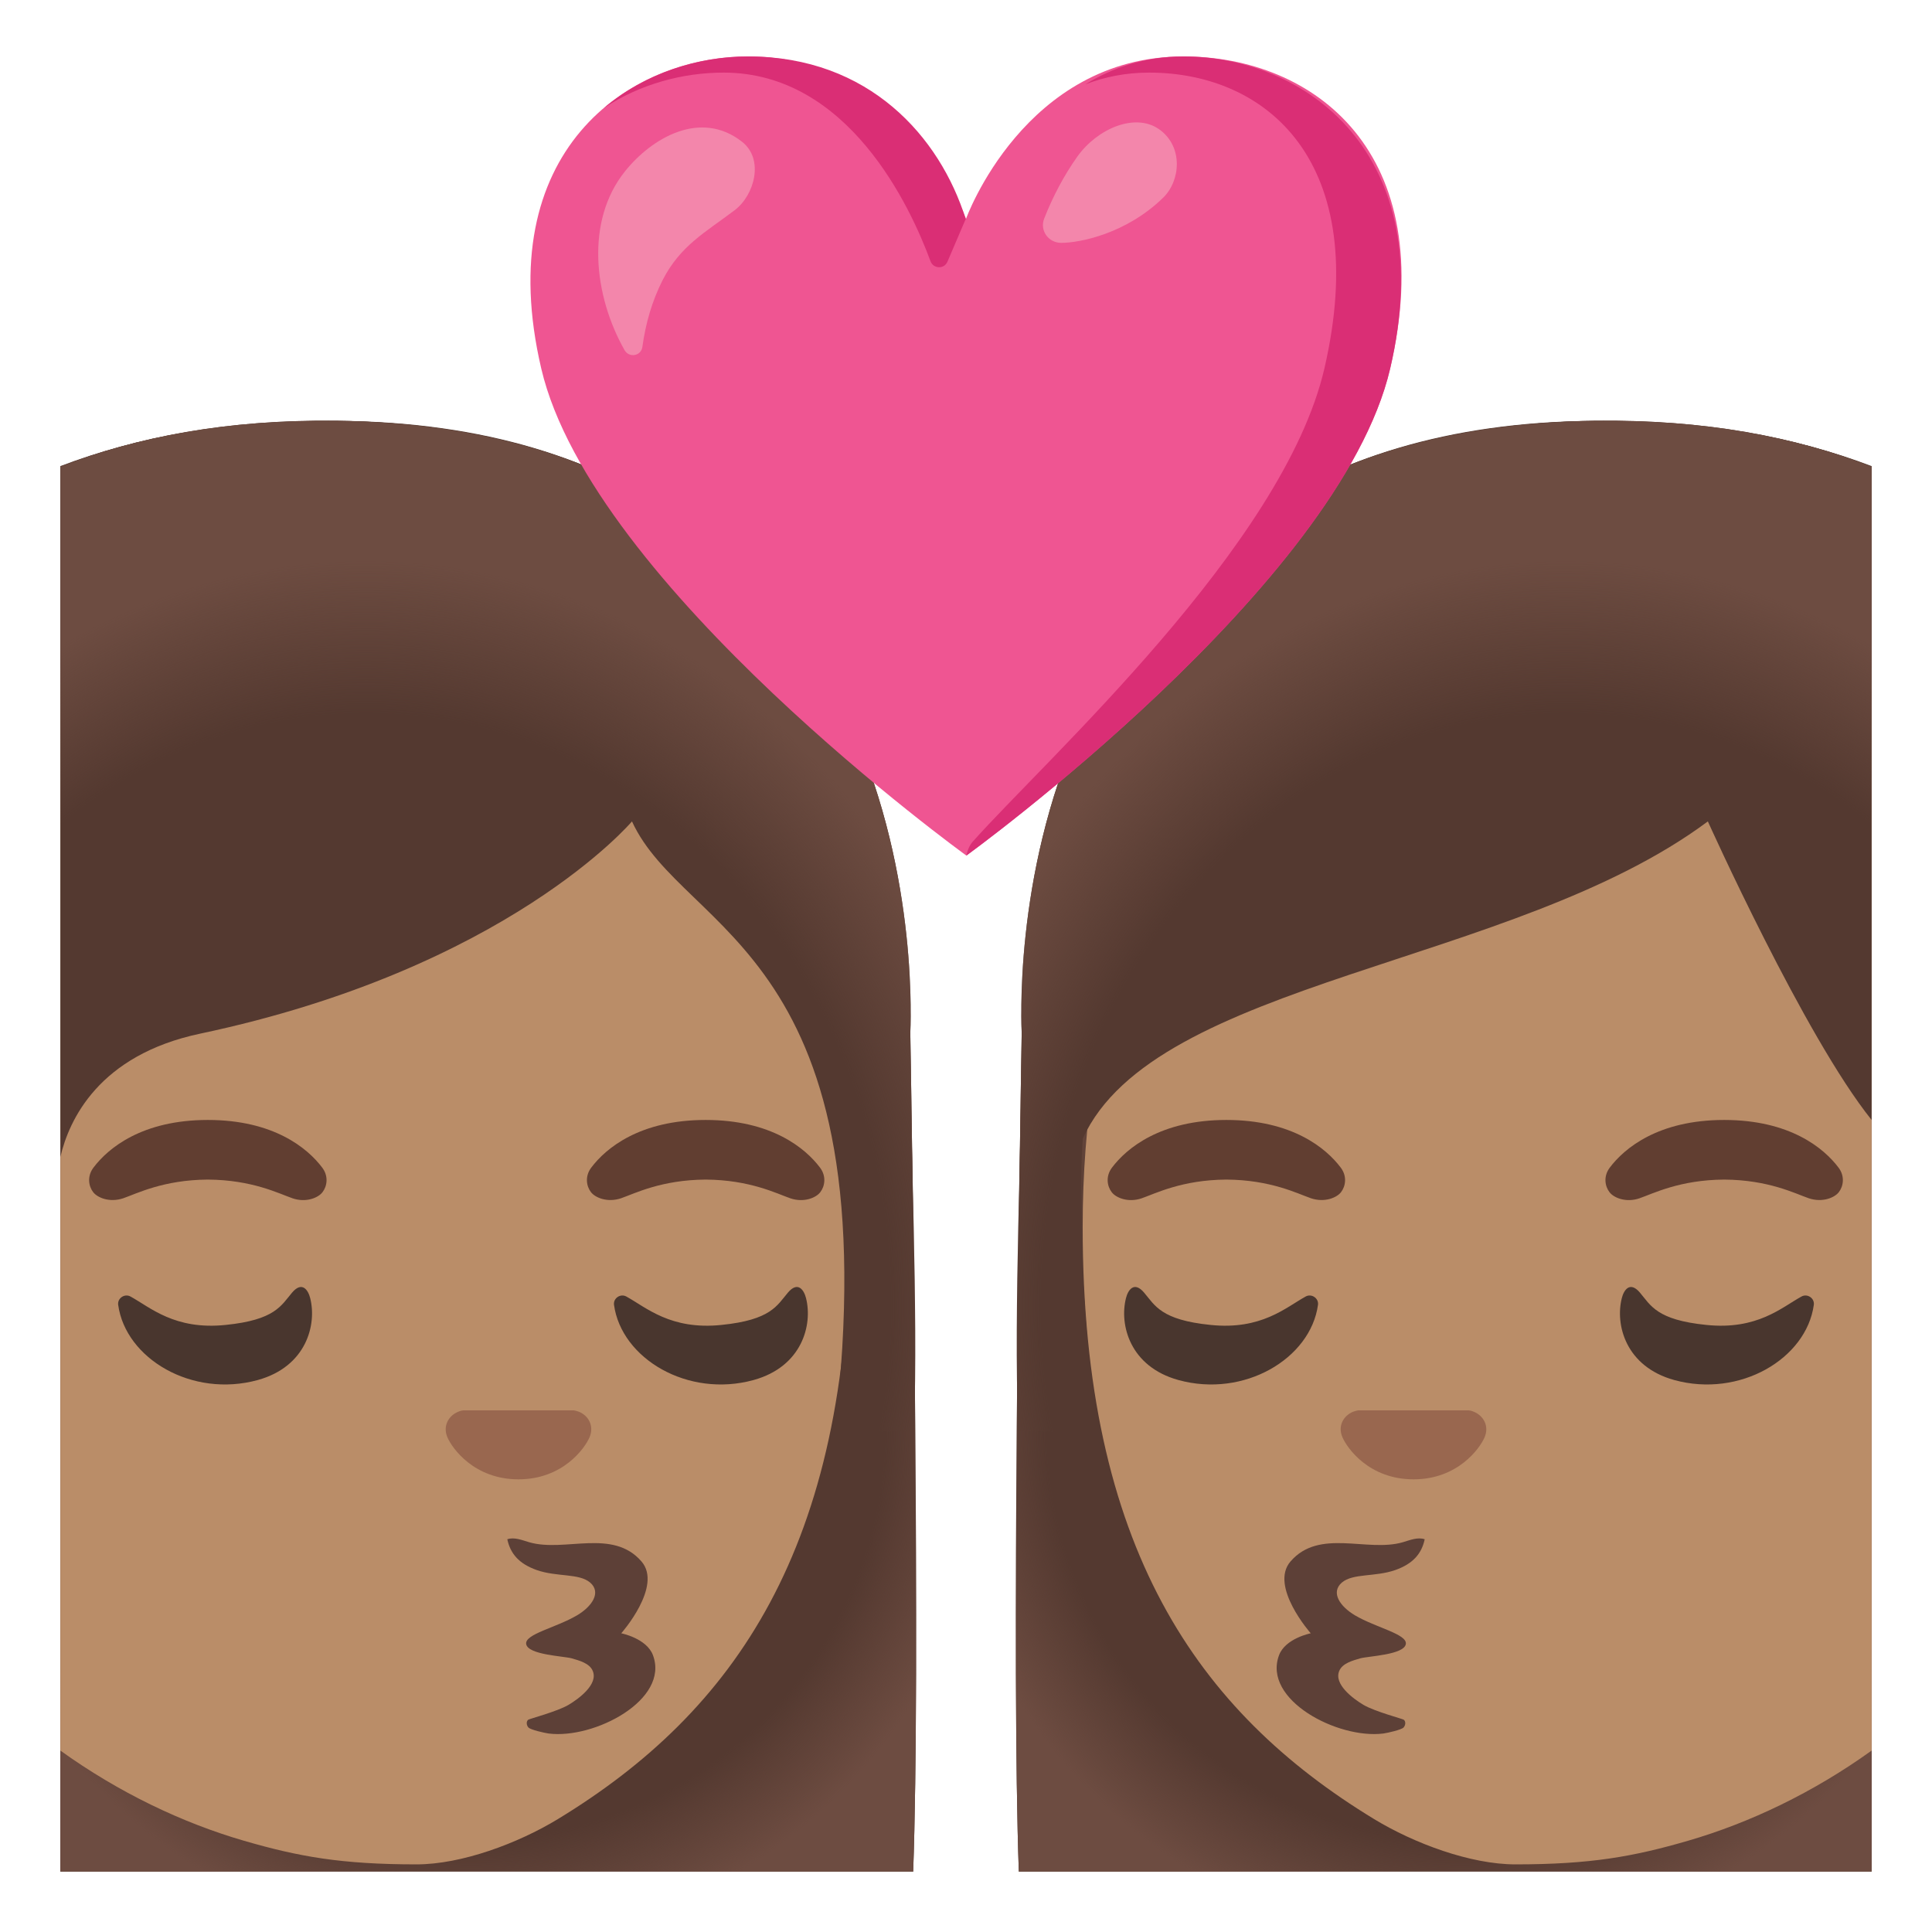
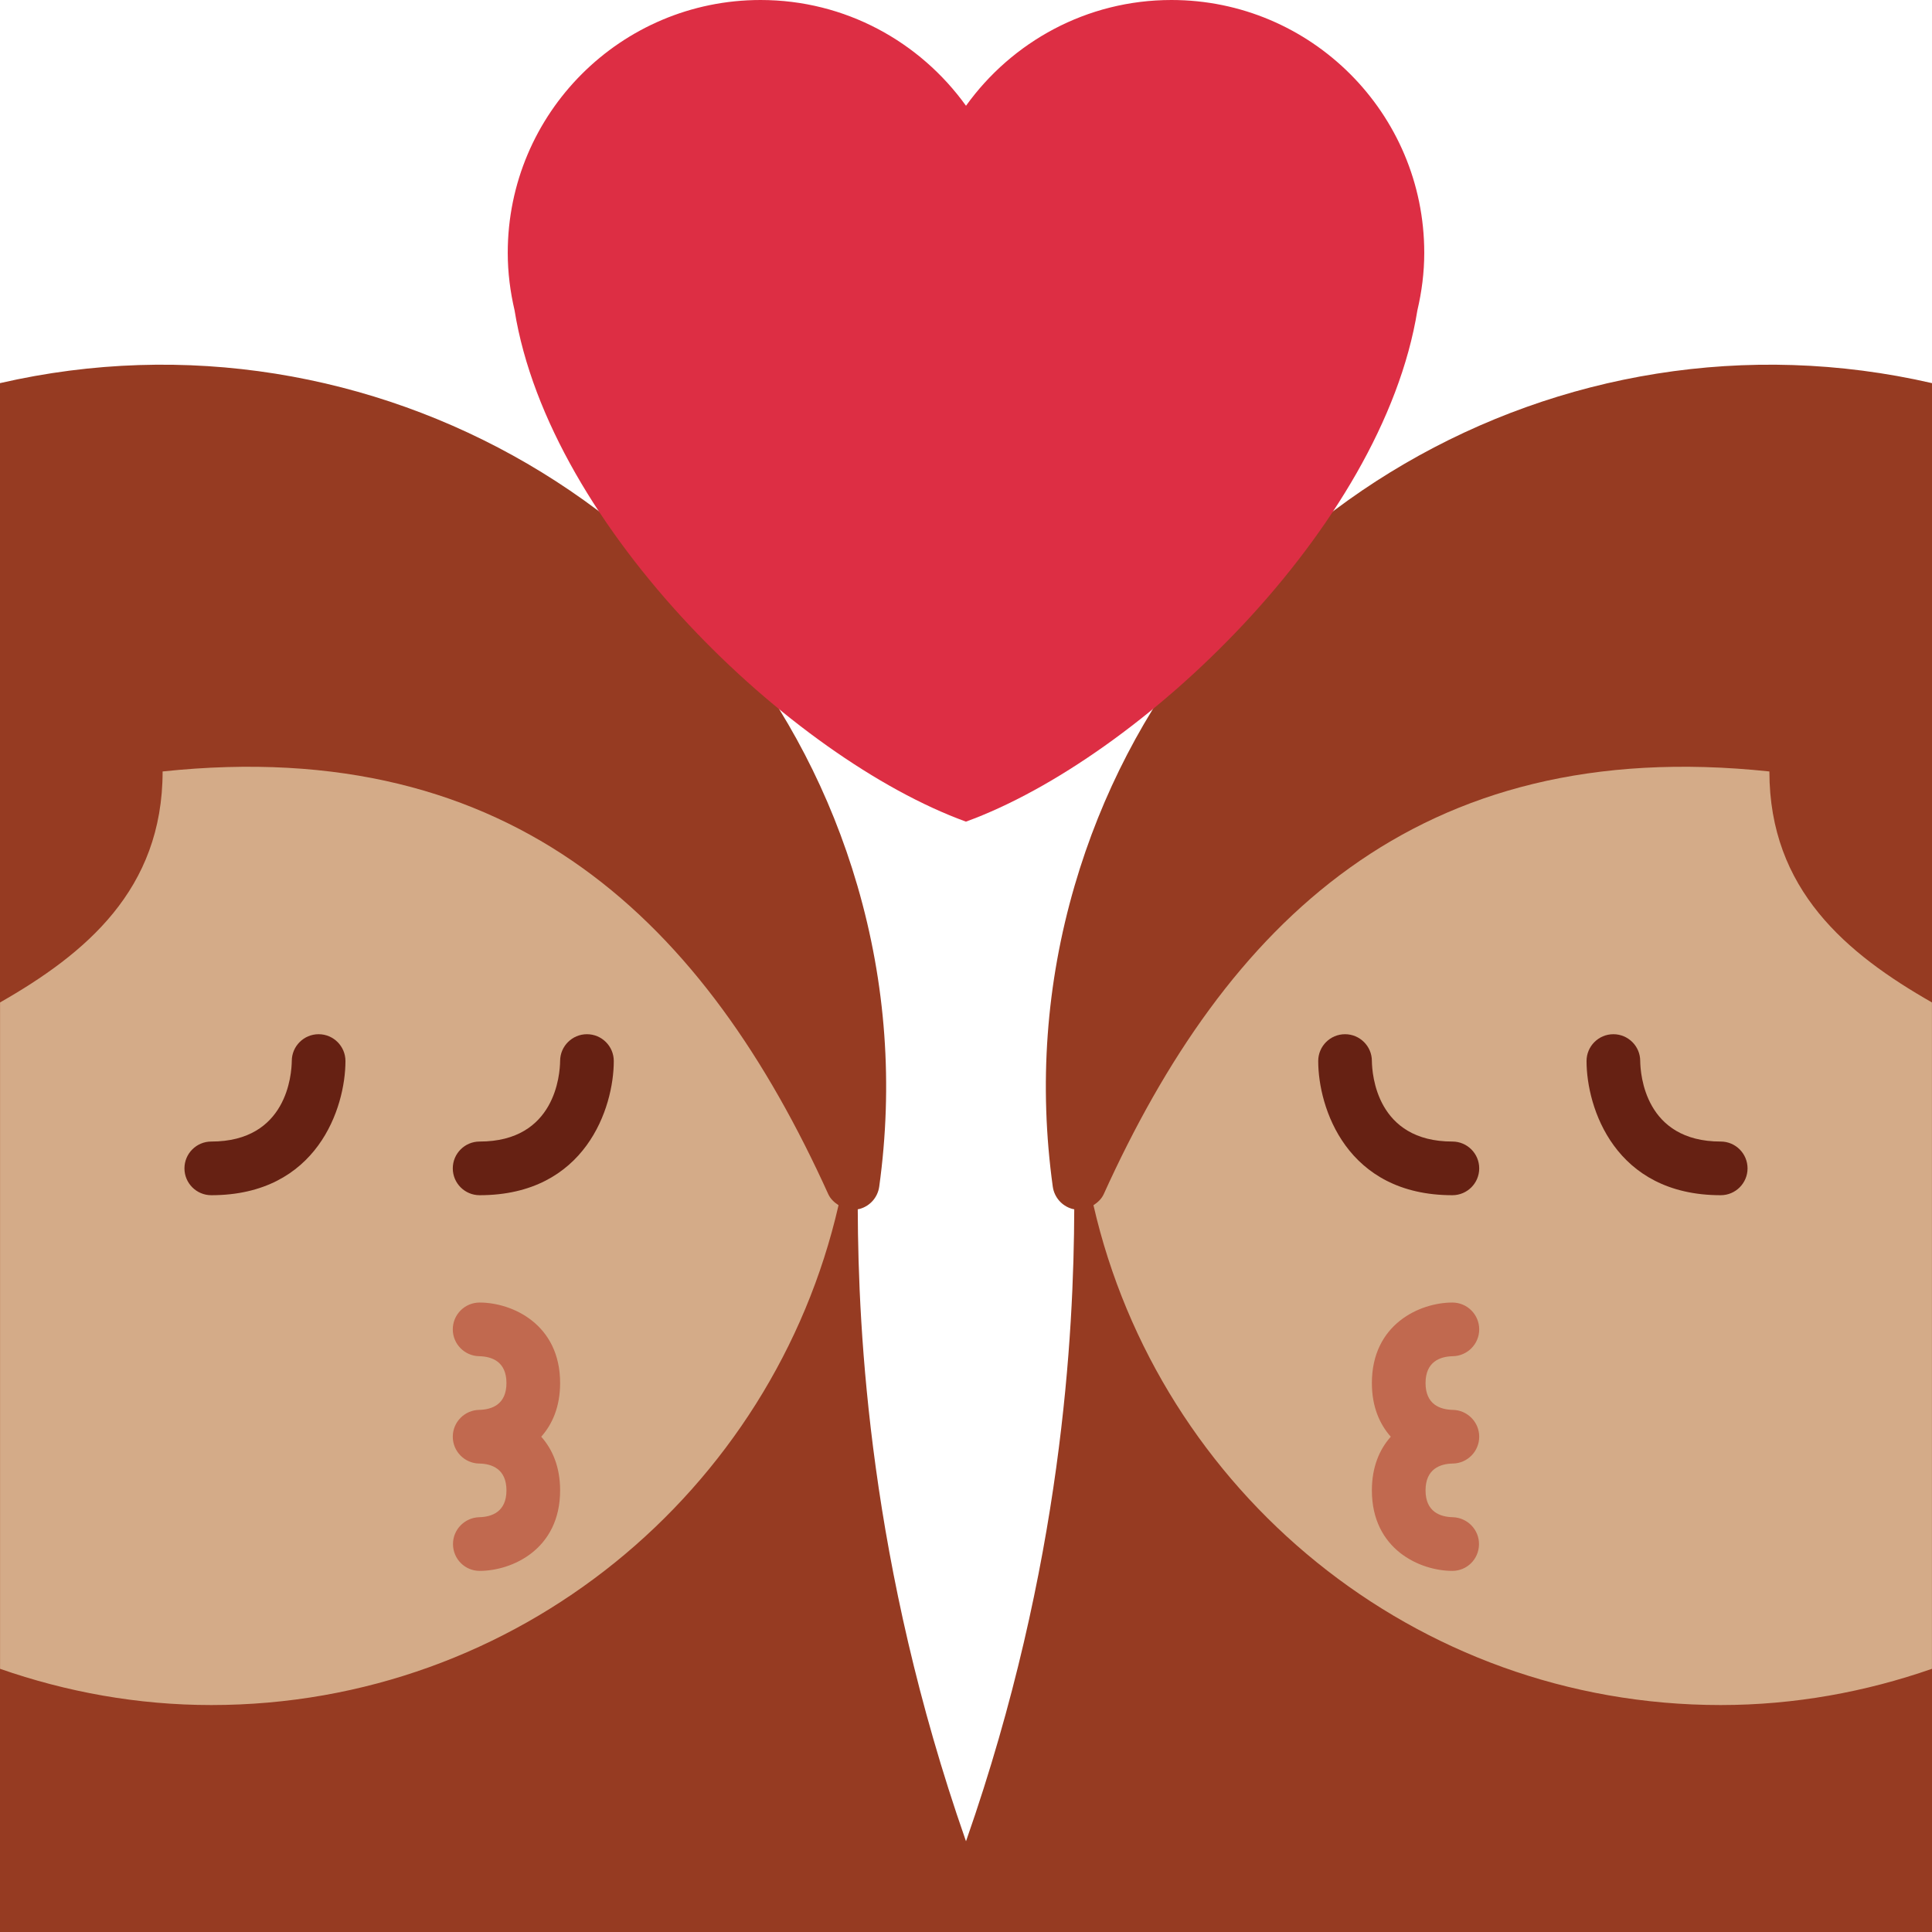
- <svg xmlns="http://www.w3.org/2000/svg" version="1.1" id="Layer_1" x="0px" y="0px" viewBox="0 0 128 128" style="enable-background:new 0 0 128 128;" xml:space="preserve">
-   <g>
-     <g id="hair_599_">
-       <path id="hair_600_" style="fill:#543930;" d="M60.5,124c0.48-13.19-0.05-47.32-0.19-55.55c0-0.63,1.68-40.31-37.99-40.57    c-7.24-0.05-13.27,1.08-18.32,3V124H60.5z" />
-       <radialGradient id="hairHighlights_1_" cx="31.227" cy="94.518" r="34.51" gradientTransform="matrix(1 0 0 0.9979 0 0.194)" gradientUnits="userSpaceOnUse">
-         <stop offset="0.794" style="stop-color:#6D4C41;stop-opacity:0" />
-         <stop offset="1" style="stop-color:#6D4C41" />
-       </radialGradient>
-       <path id="hairHighlights_31_" style="fill:url(#hairHighlights_1_);" d="M60.31,68.45c0-1.77-56.31,38.6-56.31,38.6V124h56.5    C60.98,110.81,60.45,76.68,60.31,68.45z" />
-     </g>
-     <g id="head_349_">
-       <path style="fill:#BA8D68;" d="M21.53,39.45L21.53,39.45L21.53,39.45c-6.21,0-12.27,1.59-17.53,4.84v71.69    c3.88,2.79,8.08,4.79,12.18,5.98c3.59,1.04,6.42,1.56,11.42,1.56c2.98,0,6.71-1.39,9.36-3c11.72-7.13,19.31-18.02,19.31-39.23    C56.27,52.86,39.57,39.45,21.53,39.45z" />
-     </g>
-     <g id="eyebrows_177_">
-       <path style="fill:#613E31;" d="M21.35,77.36c-0.97-1.29-3.22-3.16-7.58-3.16s-6.61,1.87-7.58,3.16c-0.43,0.57-0.32,1.23-0.02,1.62    c0.28,0.37,1.09,0.71,1.99,0.41c0.9-0.31,2.66-1.22,5.61-1.24c2.95,0.02,4.71,0.93,5.61,1.24c0.9,0.31,1.72-0.04,1.99-0.41    C21.67,78.59,21.78,77.93,21.35,77.36z" />
-       <path style="fill:#613E31;" d="M54.33,77.36c-0.97-1.29-3.22-3.16-7.58-3.16s-6.61,1.87-7.58,3.16c-0.43,0.57-0.32,1.23-0.02,1.62    c0.28,0.37,1.09,0.71,1.99,0.41c0.9-0.31,2.66-1.22,5.61-1.24c2.95,0.02,4.71,0.93,5.61,1.24c0.9,0.31,1.72-0.04,1.99-0.41    C54.65,78.59,54.76,77.93,54.33,77.36z" />
-     </g>
-     <g id="eyes_174_">
-       <path style="fill:#49362E;" d="M19.35,85.64c0.67-0.79,1.07-0.16,1.2,0.36c0.45,1.76-0.25,4.54-3.47,5.43    c-4.36,1.2-8.76-1.42-9.25-4.98c-0.06-0.44,0.43-0.77,0.82-0.55c1.31,0.72,2.93,2.23,6.3,1.88    C18.23,87.45,18.63,86.49,19.35,85.64z" />
-       <path style="fill:#49362E;" d="M52.2,85.64c0.67-0.79,1.07-0.16,1.2,0.36c0.45,1.76-0.25,4.54-3.47,5.43    c-4.36,1.2-8.76-1.42-9.25-4.98c-0.06-0.44,0.43-0.77,0.82-0.55c1.31,0.72,2.93,2.23,6.3,1.88C51.08,87.45,51.48,86.49,52.2,85.64    z" />
-     </g>
-     <path id="mouth_102_" style="fill:#5D4037;" d="M36.35,114.85c3.02,0.38,8.02-2.23,6.91-5.19c-0.42-1.12-2.1-1.45-2.1-1.45   s2.76-3.12,1.34-4.76c-1.91-2.21-5.07-0.59-7.43-1.27c-0.48-0.14-0.99-0.36-1.46-0.2c0.2,0.94,0.76,1.62,1.95,2.04   c1.34,0.47,2.8,0.2,3.54,0.83c0.76,0.66,0.11,1.59-0.87,2.17c-1.39,0.82-3.47,1.24-3.37,1.9c0.11,0.72,2.49,0.8,3.02,0.95   c0.48,0.14,1.18,0.32,1.39,0.83c0.38,0.89-0.93,1.85-1.6,2.25c-0.74,0.44-2.61,0.93-2.68,0.99c-0.14,0.12-0.11,0.37,0.02,0.51   C35.14,114.6,36.06,114.81,36.35,114.85z" />
-     <path id="nose_175_" style="fill:#99674F;" d="M38.35,93.53c-0.11-0.04-0.22-0.07-0.33-0.09h-7.33c-0.11,0.01-0.22,0.04-0.33,0.09   c-0.66,0.27-1.03,0.96-0.72,1.69c0.31,0.73,1.77,2.79,4.71,2.79c2.94,0,4.4-2.06,4.71-2.79C39.37,94.49,39.01,93.8,38.35,93.53z" />
-     <g id="hair_597_">
-       <path id="hair_598_" style="fill:#543930;" d="M60.31,68.45c0-0.63,2.36-40.02-37.99-40.57C15.09,27.78,9.05,28.94,4,30.92v45.73    c0.57-2.44,2.53-6.75,9.27-8.17c20.37-4.31,28.6-14.06,28.6-14.06c3.45,7.53,17.17,8.56,13.43,40.48c0,0,5.26-0.08,5.26-0.14    C60.83,86.06,60.31,76.53,60.31,68.45z" />
-       <radialGradient id="hairHighlights_2_" cx="24.256" cy="86.497" r="43.747" gradientTransform="matrix(1 0 0 1.1286 0 -11.122)" gradientUnits="userSpaceOnUse">
-         <stop offset="0.794" style="stop-color:#6D4C41;stop-opacity:0" />
-         <stop offset="1" style="stop-color:#6D4C41" />
-       </radialGradient>
-       <path id="hairHighlights_30_" style="fill:url(#hairHighlights_2_);" d="M60.31,68.45c0-0.63,2.36-40.02-37.99-40.57    C15.09,27.78,9.05,28.94,4,30.92v45.73c0.57-2.44,2.53-6.75,9.27-8.17c20.37-4.31,28.6-14.06,28.6-14.06    c3.45,7.53,17.17,8.56,13.43,40.48c0,0,5.26-0.08,5.26-0.14C60.83,86.06,60.31,76.53,60.31,68.45z" />
-     </g>
-   </g>
-   <g>
-     <g id="hair_607_">
-       <path id="hair_608_" style="fill:#543930;" d="M67.5,124c-0.48-13.19,0.05-47.32,0.19-55.55c0-0.63-1.68-40.31,37.99-40.57    c7.24-0.05,13.27,1.08,18.32,3V124H67.5z" />
-       <radialGradient id="hairHighlights_3_" cx="1230.416" cy="94.518" r="34.51" gradientTransform="matrix(-1 0 0 0.9979 1327.189 0.194)" gradientUnits="userSpaceOnUse">
-         <stop offset="0.794" style="stop-color:#6D4C41;stop-opacity:0" />
-         <stop offset="1" style="stop-color:#6D4C41" />
-       </radialGradient>
-       <path id="hairHighlights_33_" style="fill:url(#hairHighlights_3_);" d="M67.69,68.45c0-1.77,56.31,38.6,56.31,38.6V124H67.5    C67.02,110.81,67.55,76.68,67.69,68.45z" />
-     </g>
-     <g id="head_350_">
-       <path style="fill:#BA8D68;" d="M106.47,39.45L106.47,39.45L106.47,39.45c6.21,0,12.27,1.59,17.53,4.84v71.69    c-3.88,2.79-8.08,4.79-12.18,5.98c-3.59,1.04-6.42,1.56-11.42,1.56c-2.98,0-6.71-1.39-9.36-3c-11.72-7.13-19.31-18.02-19.31-39.23    C71.73,52.86,88.43,39.45,106.47,39.45z" />
-     </g>
-     <g id="eyebrows_178_">
-       <path style="fill:#613E31;" d="M106.65,77.36c0.97-1.29,3.22-3.16,7.58-3.16c4.36,0,6.61,1.87,7.58,3.16    c0.43,0.57,0.32,1.23,0.02,1.62c-0.28,0.37-1.09,0.71-1.99,0.41c-0.9-0.31-2.66-1.22-5.61-1.24c-2.95,0.02-4.71,0.93-5.61,1.24    c-0.9,0.31-1.72-0.04-1.99-0.41C106.33,78.59,106.22,77.93,106.65,77.36z" />
-       <path style="fill:#613E31;" d="M73.67,77.36c0.97-1.29,3.22-3.16,7.58-3.16c4.36,0,6.61,1.87,7.58,3.16    c0.43,0.57,0.32,1.23,0.02,1.62c-0.28,0.37-1.09,0.71-1.99,0.41c-0.9-0.31-2.66-1.22-5.61-1.24c-2.95,0.02-4.71,0.93-5.61,1.24    c-0.9,0.31-1.72-0.04-1.99-0.41C73.35,78.59,73.24,77.93,73.67,77.36z" />
-     </g>
-     <g id="eyes_175_">
-       <path style="fill:#49362E;" d="M108.65,85.64c-0.67-0.79-1.07-0.16-1.2,0.36c-0.45,1.76,0.25,4.54,3.47,5.43    c4.36,1.2,8.76-1.42,9.25-4.98c0.06-0.44-0.43-0.77-0.82-0.55c-1.31,0.72-2.93,2.23-6.3,1.88    C109.76,87.45,109.37,86.49,108.65,85.64z" />
-       <path style="fill:#49362E;" d="M75.8,85.64c-0.67-0.79-1.07-0.16-1.2,0.36c-0.45,1.76,0.25,4.54,3.47,5.43    c4.36,1.2,8.76-1.42,9.25-4.98c0.06-0.44-0.43-0.77-0.82-0.55c-1.31,0.72-2.93,2.23-6.3,1.88C76.92,87.45,76.52,86.49,75.8,85.64z    " />
-     </g>
-     <path id="mouth_103_" style="fill:#5D4037;" d="M91.65,114.85c-3.02,0.38-8.02-2.23-6.91-5.19c0.42-1.12,2.1-1.45,2.1-1.45   s-2.76-3.12-1.34-4.76c1.91-2.21,5.07-0.59,7.43-1.27c0.48-0.14,0.99-0.36,1.46-0.2c-0.2,0.94-0.76,1.62-1.95,2.04   c-1.34,0.47-2.8,0.2-3.54,0.83c-0.76,0.66-0.11,1.59,0.87,2.17c1.39,0.82,3.47,1.24,3.37,1.9c-0.11,0.72-2.49,0.8-3.02,0.95   c-0.48,0.14-1.18,0.32-1.39,0.83c-0.38,0.89,0.93,1.85,1.6,2.25c0.74,0.44,2.61,0.93,2.68,0.99c0.14,0.12,0.11,0.37-0.02,0.51   C92.86,114.6,91.94,114.81,91.65,114.85z" />
-     <path id="nose_176_" style="fill:#99674F;" d="M89.65,93.53c0.11-0.04,0.22-0.07,0.33-0.09h7.33c0.11,0.01,0.22,0.04,0.33,0.09   c0.66,0.27,1.03,0.96,0.72,1.69c-0.31,0.73-1.77,2.79-4.71,2.79c-2.94,0-4.4-2.06-4.71-2.79C88.62,94.49,88.99,93.8,89.65,93.53z" />
-     <g id="hair_601_">
-       <path id="hair_586_" style="fill:#543930;" d="M67.69,68.45c0-0.63-2.36-40.02,37.99-40.57c7.23-0.1,13.27,1.06,18.32,3.04V74.2    c-4.45-5.54-10.85-19.78-10.85-19.78c-12.89,9.6-36.62,10.48-41.41,21.01c0,0-0.63,7.35,0.97,19.48c0,0-5.26-0.08-5.26-0.14    C67.16,86.06,67.69,76.53,67.69,68.45z" />
-       <radialGradient id="hairHighlights_4_" cx="1223.446" cy="86.497" r="43.747" gradientTransform="matrix(-1 0 0 1.1286 1327.189 -11.122)" gradientUnits="userSpaceOnUse">
-         <stop offset="0.794" style="stop-color:#6D4C41;stop-opacity:0" />
-         <stop offset="1" style="stop-color:#6D4C41" />
-       </radialGradient>
-       <path id="hairHighlights_32_" style="fill:url(#hairHighlights_4_);" d="M67.69,68.45c0-0.63-2.36-40.02,37.99-40.57    c7.23-0.1,13.27,1.06,18.32,3.04V74.2c-4.45-5.54-10.85-19.78-10.85-19.78c-12.89,9.6-36.62,10.48-41.41,21.01    c0,0-0.63,7.35,0.97,19.48c0,0-5.26-0.08-5.26-0.14C67.16,86.06,67.69,76.53,67.69,68.45z" />
-     </g>
-   </g>
-   <g>
-     <path style="fill:#EF5592;" d="M78.41,3.74C67.87,3.74,64,14.5,64,14.5S60.18,3.74,49.57,3.74c-7.97,0-17.07,6.32-13.71,20.68   c3.36,14.36,28.16,32.26,28.16,32.26s24.72-17.9,28.08-32.26C95.46,10.06,87.02,3.74,78.41,3.74z" />
-     <g>
-       <path style="fill:#DA2E75;" d="M47.94,4.81c8.27,0,12.38,8.89,13.71,12.5c0.19,0.51,0.91,0.53,1.12,0.03l1.21-2.83    c-1.71-5.45-6.4-10.77-14.41-10.77c-3.32,0-6.82,1.1-9.55,3.41C42.42,5.56,45.25,4.81,47.94,4.81z" />
-       <path style="fill:#DA2E75;" d="M78.41,3.74c-2.55,0-4.7,0.74-6.51,1.85c1.27-0.49,2.68-0.78,4.23-0.78    c7.8,0,14.77,5.91,11.62,19.58c-2.7,11.73-18.5,25.96-23.32,31.39c-0.31,0.35-0.41,0.91-0.41,0.91s24.72-17.9,28.08-32.26    C95.46,10.06,86.38,3.74,78.41,3.74z" />
-     </g>
-     <g>
-       <g>
-         <g>
-           <path style="fill:#F386AB;" d="M41.4,11.36c1.8-2.25,5.03-4.11,7.76-1.97c1.48,1.16,0.83,3.54-0.49,4.54      c-1.93,1.46-3.6,2.34-4.77,4.63c-0.7,1.38-1.13,2.88-1.34,4.42c-0.08,0.61-0.88,0.75-1.18,0.22      C39.34,19.6,38.77,14.65,41.4,11.36z" />
-         </g>
-       </g>
-     </g>
-     <path style="fill:#F386AB;" d="M70.31,16.09c-0.85,0-1.44-0.82-1.13-1.61c0.57-1.45,1.31-2.86,2.2-4.11   c1.32-1.85,3.82-2.92,5.41-1.81c1.63,1.15,1.42,3.43,0.27,4.54C74.61,15.49,71.53,16.09,70.31,16.09z" />
-   </g>
+ <svg xmlns="http://www.w3.org/2000/svg" viewBox="0 0 36 36">
+   <path fill="#963B22" d="M0 7.139C6.911 5.55 13.967 9.61 15.976 16.503c.532 1.825.669 3.712.407 5.609-.028.197-.168.357-.356.412l-.044.01c.009 2.306.219 6.623 2.006 11.744.197.565.415 1.139.653 1.722H0V7.139z" />
+   <path fill="#D4AB88" d="M3.03 14.375c6.583-.698 10.13 2.858 12.403 7.875.041.09.113.156.192.207-1.222 5.332-5.986 9.314-11.687 9.314-1.381 0-2.702-.245-3.937-.675V18.679c1.587-.906 3.029-2.099 3.029-4.304z" />
+   <path fill="#662113" d="M3.937 22.271c1.978 0 2.5-1.636 2.5-2.5 0-.276-.224-.5-.5-.5-.275 0-.499.223-.5.497-.003.252-.089 1.503-1.5 1.503-.276 0-.5.224-.5.5s.224.5.5.5zm5 0c1.977 0 2.5-1.636 2.5-2.5 0-.276-.224-.5-.5-.5-.275 0-.499.223-.5.497-.003.252-.089 1.503-1.5 1.503-.276 0-.5.224-.5.5s.224.5.5.5z" />
+   <path fill="#C1694F" d="M8.937 29.271c.602 0 1.5-.399 1.5-1.5 0-.438-.143-.765-.352-1 .209-.235.352-.562.352-1 0-1.101-.898-1.5-1.5-1.5-.276 0-.5.224-.5.5 0 .274.222.497.495.5.231.006.505.098.505.5s-.274.494-.505.5c-.273.003-.495.226-.495.5 0 .272.218.494.489.5h.011c.225.006.5.098.5.5s-.275.494-.506.5c-.273.007-.494.232-.49.506.003.274.223.494.496.494z" />
+   <path fill="#963B22" d="M36 7.139C29.089 5.55 22.033 9.61 20.024 16.503c-.532 1.825-.669 3.712-.407 5.609.028.197.168.357.356.412l.044.01c-.009 2.306-.219 6.623-2.006 11.744-.197.565-.415 1.139-.653 1.722H36V7.139z" />
+   <path fill="#D4AB88" d="M32.97 14.375c-6.583-.698-10.13 2.858-12.403 7.875-.041.09-.113.156-.192.207 1.222 5.332 5.986 9.314 11.687 9.314 1.381 0 2.702-.245 3.937-.675V18.679c-1.587-.906-3.029-2.099-3.029-4.304z" />
+   <path fill="#662113" d="M32.063 22.271c-1.978 0-2.5-1.636-2.5-2.5 0-.276.224-.5.5-.5.275 0 .499.223.5.497.003.252.089 1.503 1.5 1.503.276 0 .5.224.5.5s-.224.5-.5.5zm-5 0c-1.977 0-2.5-1.636-2.5-2.5 0-.276.224-.5.5-.5.275 0 .499.223.5.497.003.252.089 1.503 1.5 1.503.276 0 .5.224.5.5s-.224.5-.5.5z" />
+   <path fill="#C1694F" d="M27.063 29.271c-.602 0-1.5-.399-1.5-1.5 0-.438.143-.765.352-1-.209-.235-.352-.562-.352-1 0-1.101.898-1.5 1.5-1.5.276 0 .5.224.5.5 0 .274-.222.497-.495.5-.23.006-.505.098-.505.5s.274.494.505.5c.273.003.495.226.495.5 0 .272-.218.494-.489.5h-.011c-.225.006-.5.098-.5.5s.275.494.506.5c.273.007.494.232.49.506-.003.274-.223.494-.496.494z" />
+   <path fill="#DD2E44" d="M26.539 4.711c0-2.602-2.11-4.711-4.711-4.711C20.249 0 18.855.78 18 1.971 17.144.78 15.751 0 14.172 0c-2.601 0-4.711 2.109-4.711 4.711 0 .369.047.727.127 1.07.654 4.065 5.173 8.353 8.411 9.529 3.238-1.177 7.758-5.465 8.412-9.528.081-.345.128-.702.128-1.071z" />
</svg>
